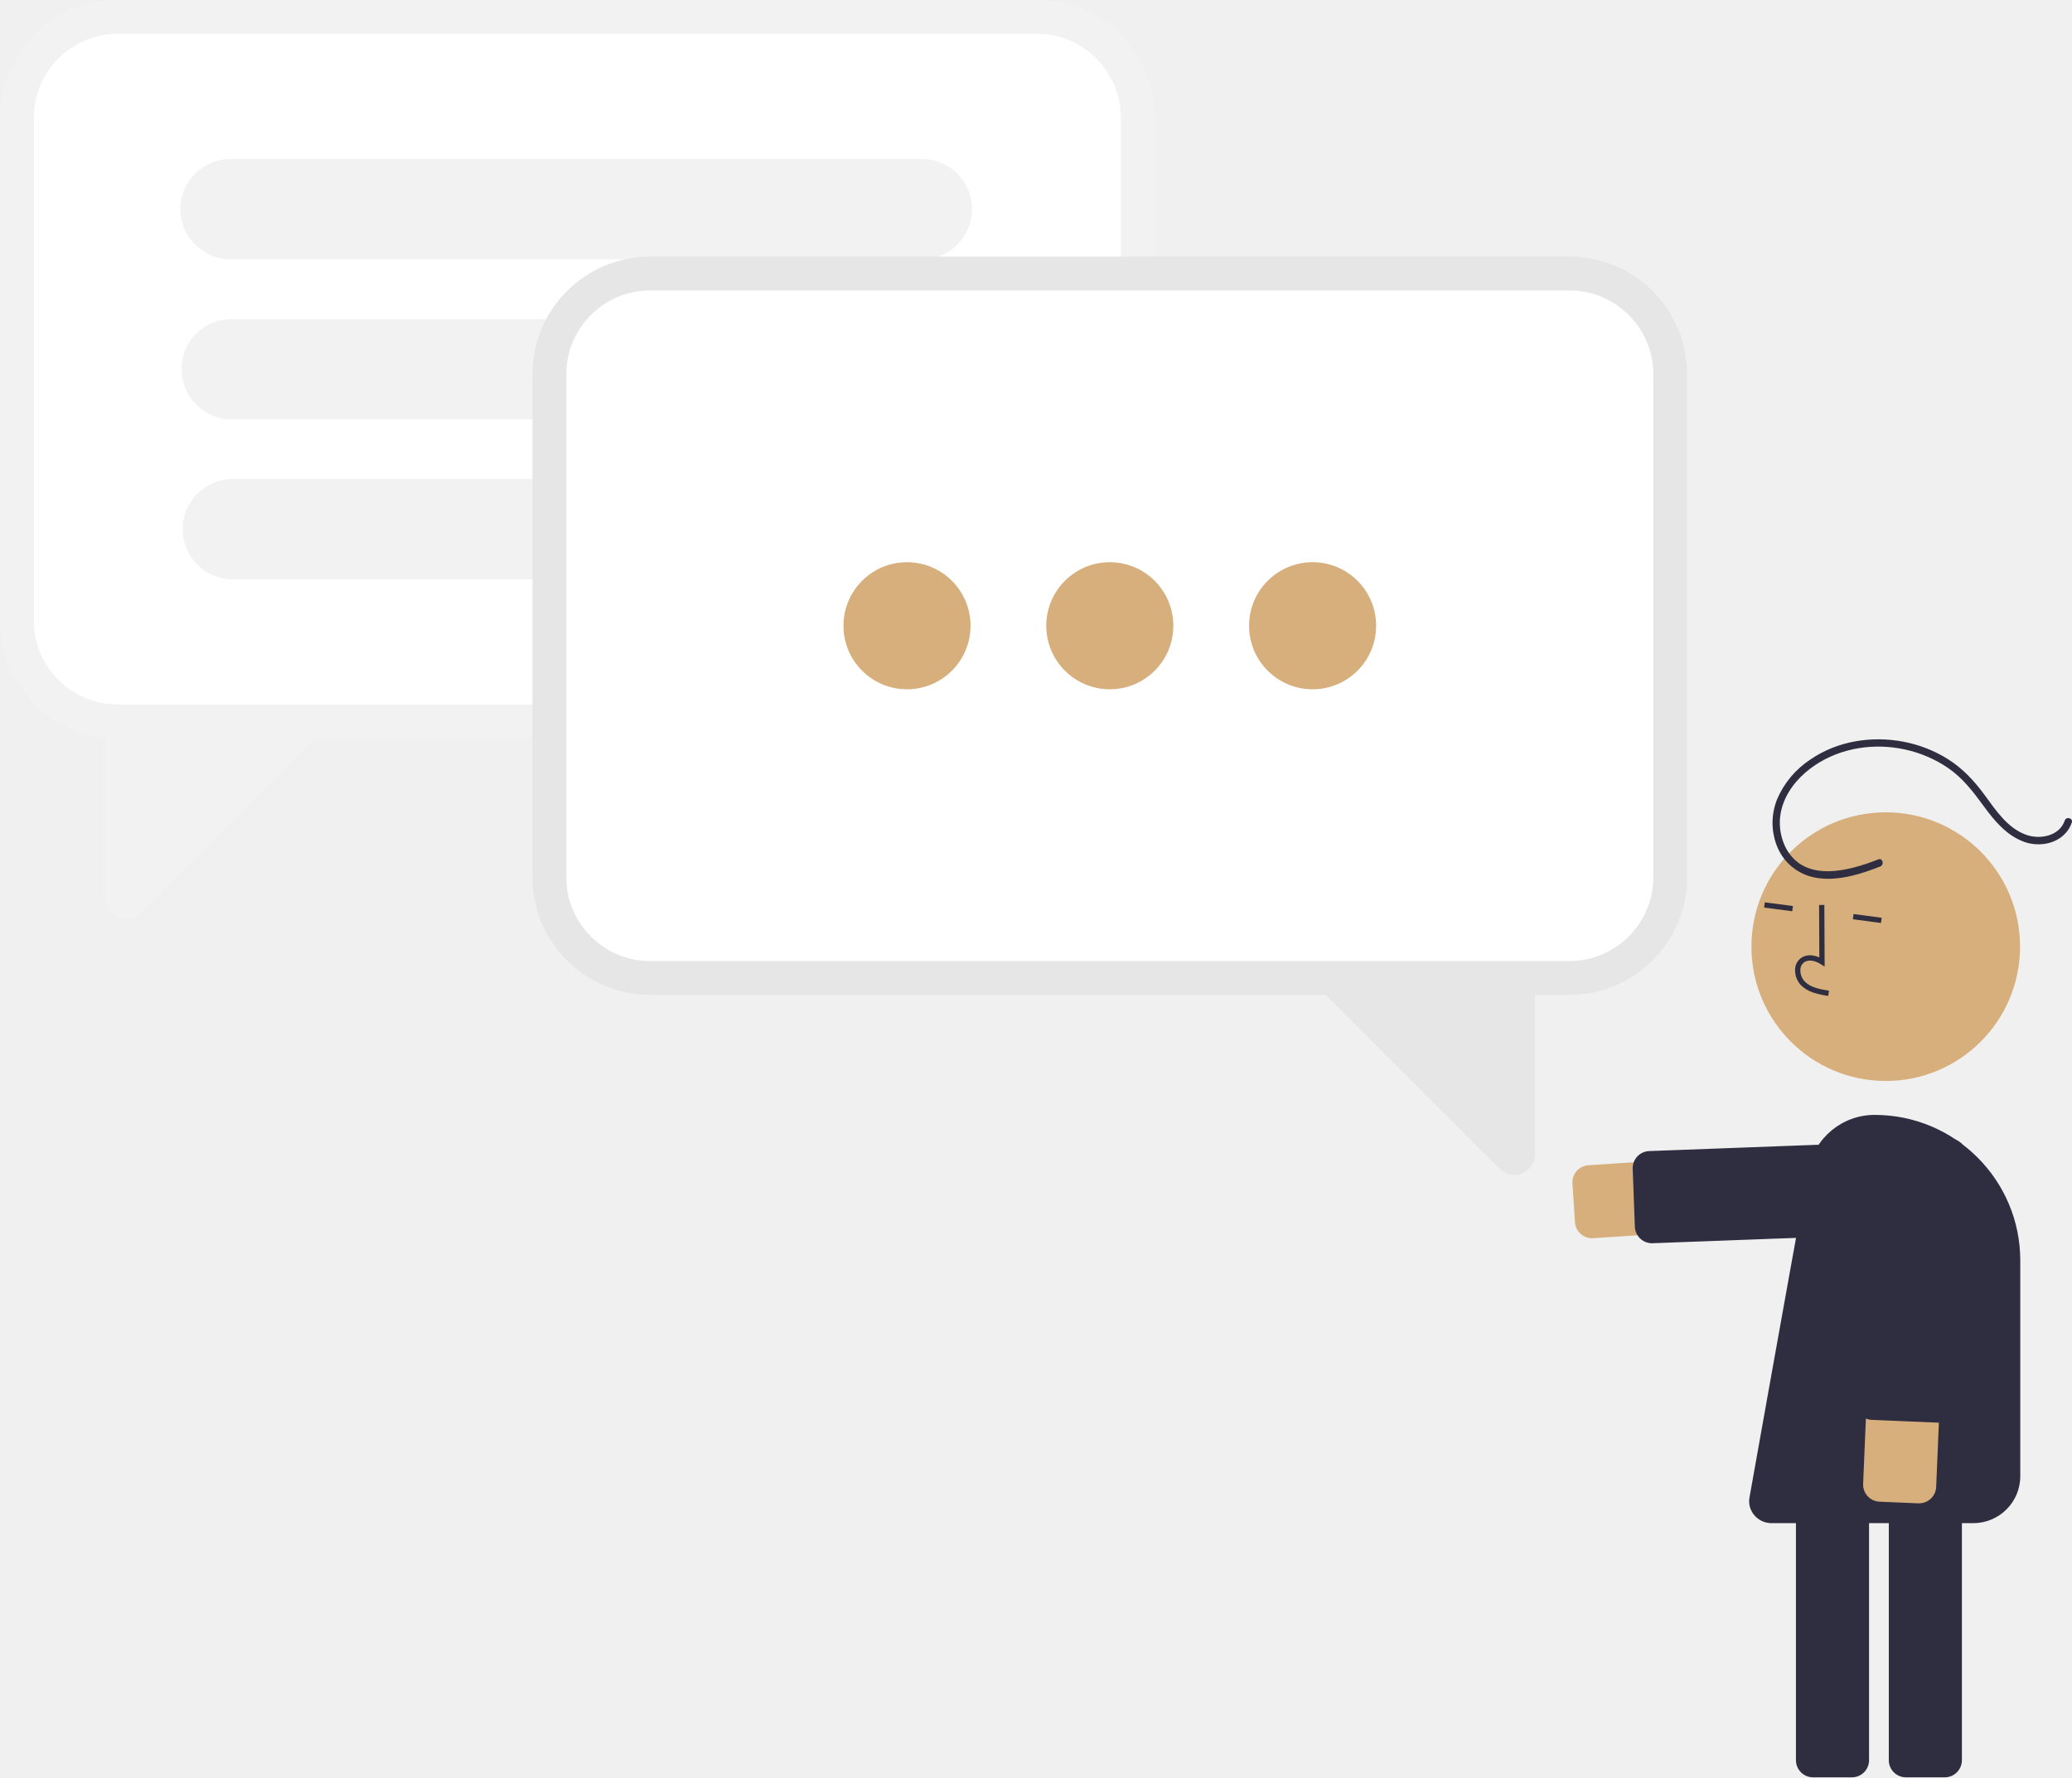
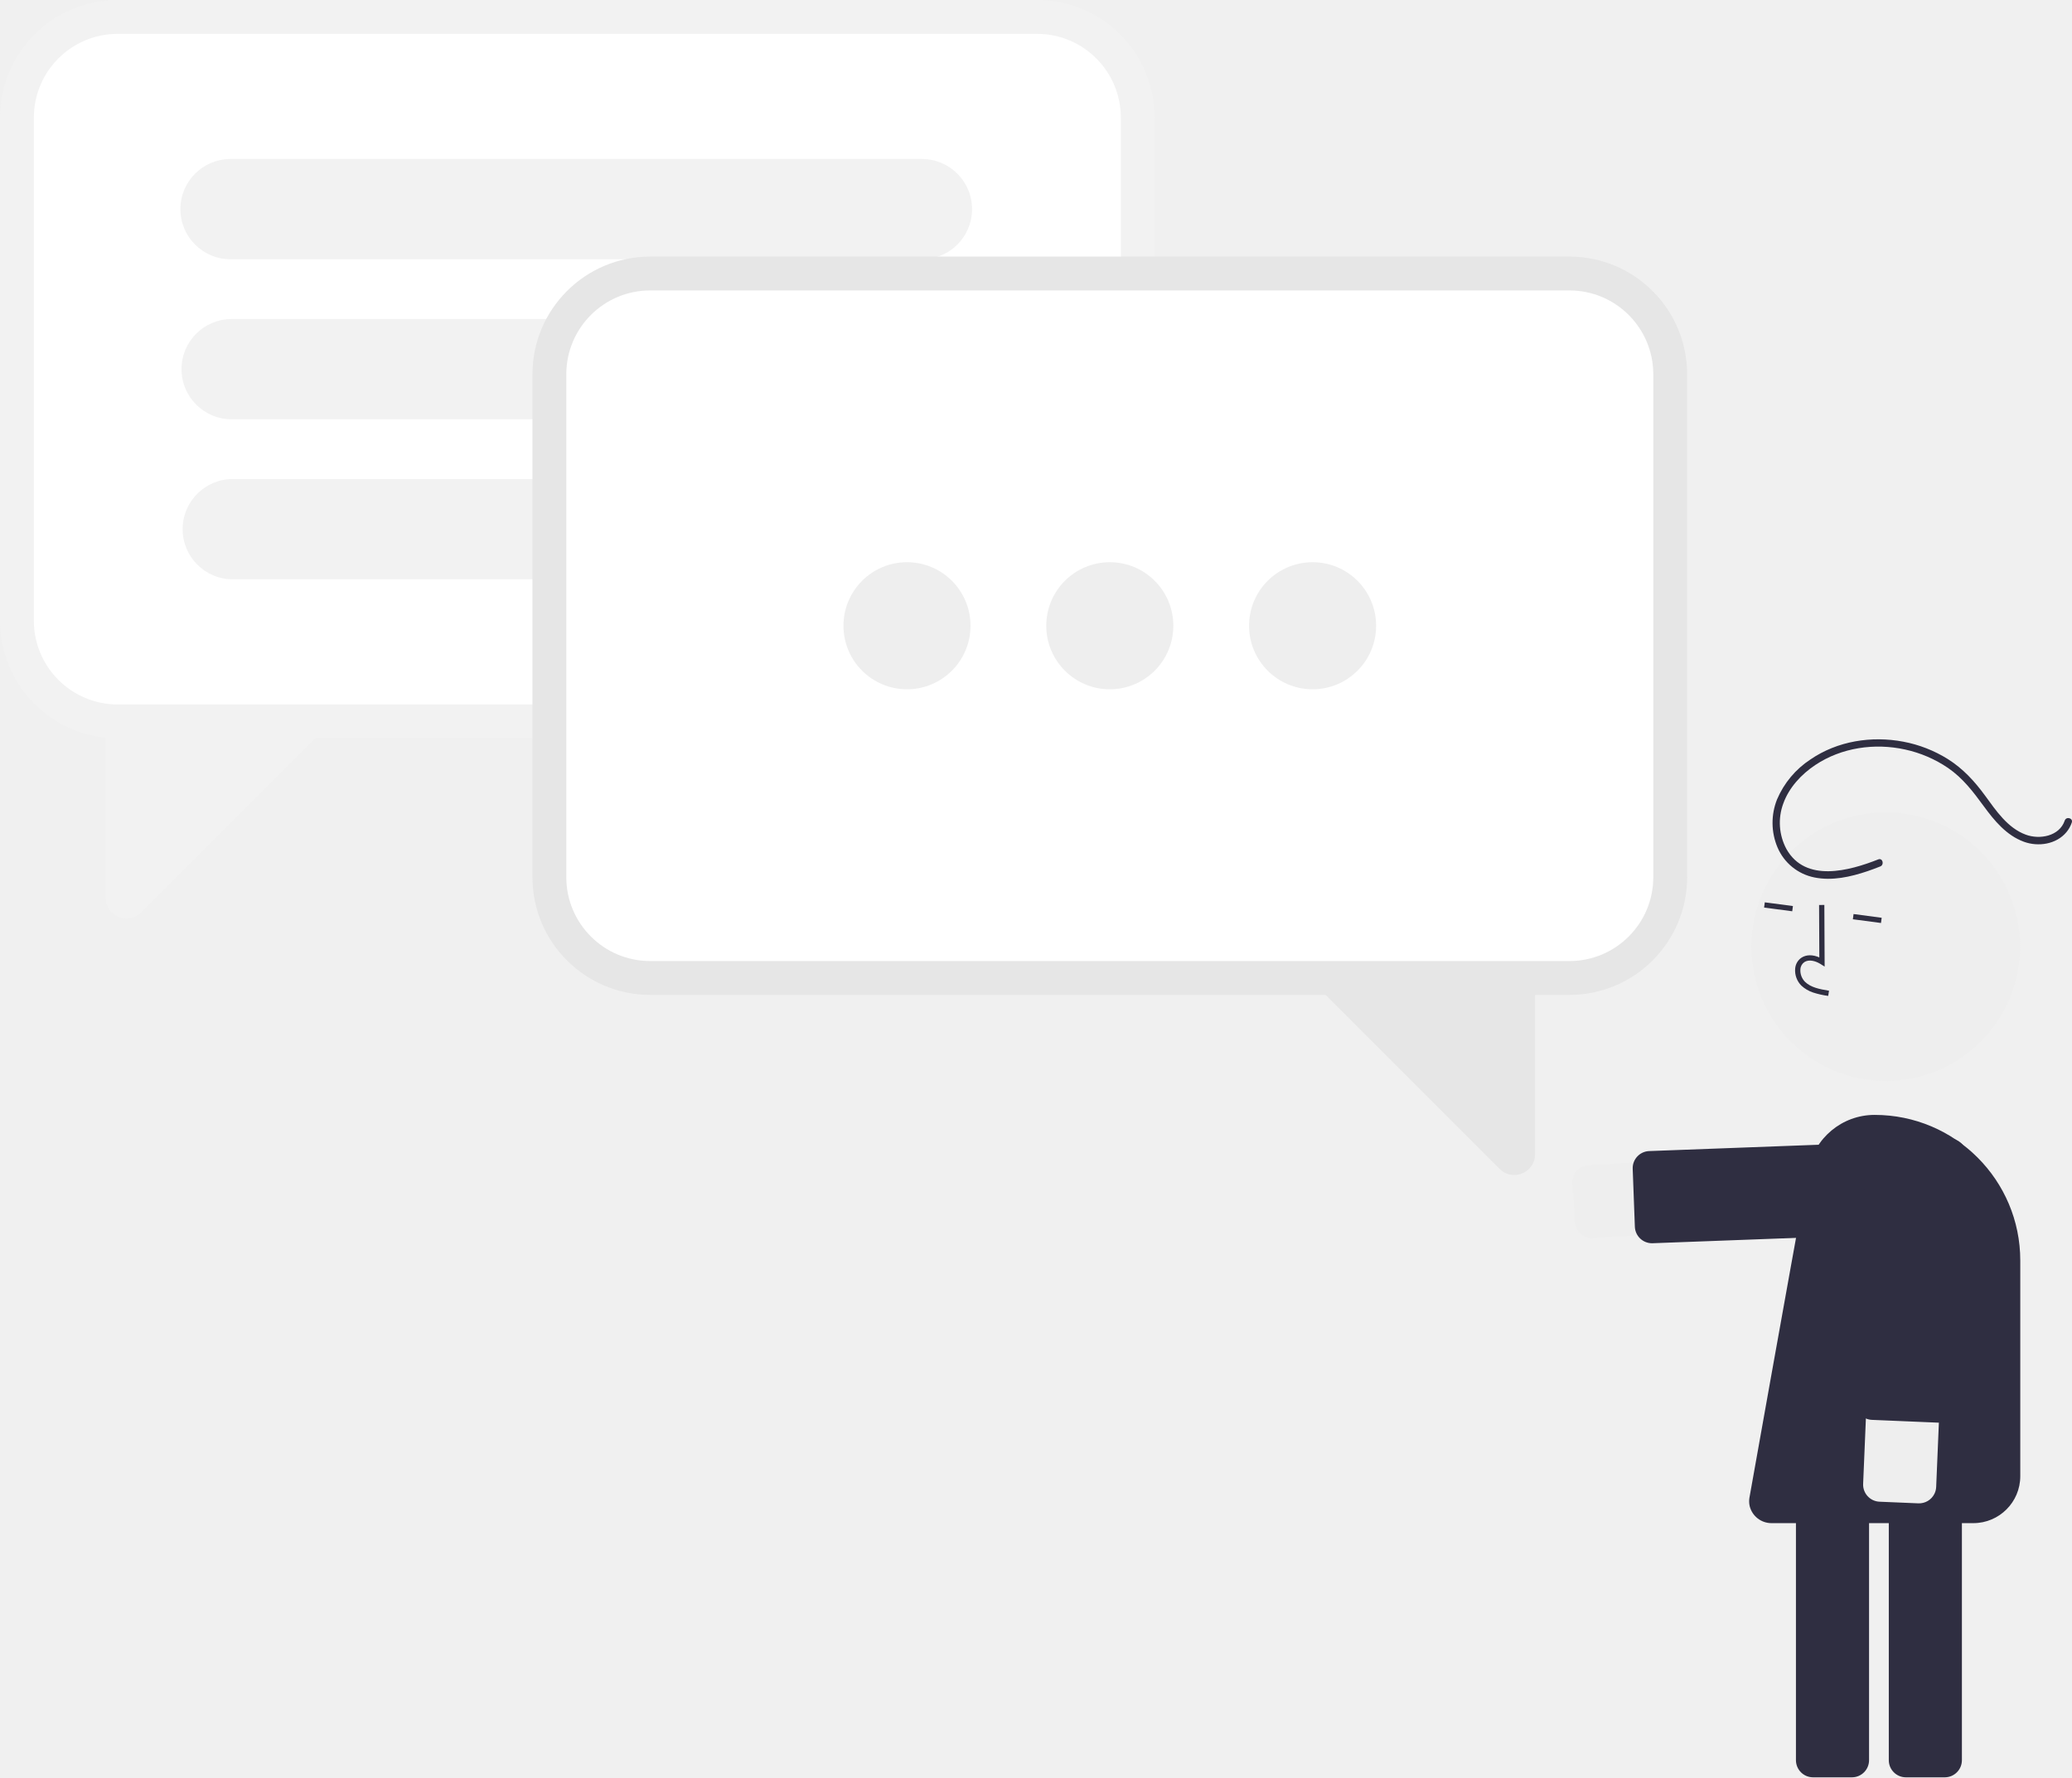
<svg xmlns="http://www.w3.org/2000/svg" id="a4f494f4-8afa-4254-8a66-0d2403d0190b" data-name="Layer 1" width="847.997" height="727.305" viewBox="0 0 847.997 727.305">
-   <path d="M827.57,593.051a7.006,7.006,0,0,1-6.98-6.548l-1.04-15.874a7.006,7.006,0,0,1,6.533-7.449L950.446,555.037A14.96,14.96,0,1,1,952.401,584.892L828.038,593.036Q827.803,593.051,827.57,593.051Z" transform="translate(-176.0013 -86.34729)" fill="#d6af7c" />
+   <path d="M827.57,593.051a7.006,7.006,0,0,1-6.98-6.548l-1.04-15.874a7.006,7.006,0,0,1,6.533-7.449L950.446,555.037A14.96,14.96,0,1,1,952.401,584.892L828.038,593.036Q827.803,593.051,827.57,593.051Z" transform="translate(-176.0013 -86.34729)" fill="#eeeeee" />
  <path d="M852.092,595.098a7.015,7.015,0,0,1-6.998-6.745l-.886-23.709a7.005,7.005,0,0,1,6.739-7.262l102.267-3.822a7.006,7.006,0,0,1,7.262,6.739l.886,23.709a7.005,7.005,0,0,1-6.739,7.262l-102.267,3.822C852.268,595.096,852.18,595.098,852.092,595.098Z" transform="translate(-176.0013 -86.34729)" fill="#2f2e41" />
  <path d="M971.933,813.653H956.025a7.014,7.014,0,0,1-7.006-7.006V674.064a7.014,7.014,0,0,1,7.006-7.006h15.908a7.014,7.014,0,0,1,7.006,7.006v132.583A7.014,7.014,0,0,1,971.933,813.653Z" transform="translate(-176.0013 -86.34729)" fill="#2f2e41" />
  <path d="M933.933,813.653H918.025a7.014,7.014,0,0,1-7.006-7.006V674.064a7.014,7.014,0,0,1,7.006-7.006h15.908a7.014,7.014,0,0,1,7.006,7.006v132.583A7.014,7.014,0,0,1,933.933,813.653Z" transform="translate(-176.0013 -86.34729)" fill="#2f2e41" />
-   <circle cx="771.771" cy="387.379" r="54.967" fill="#d6af7c" />
+   <circle cx="771.771" cy="387.379" r="54.967" fill="#eeeeee" />
  <path d="M918.019,492.494a13.036,13.036,0,0,1-4.76-2.794,8.766,8.766,0,0,1-2.562-6.94,5.897,5.897,0,0,1,2.622-4.539c1.966-1.261,4.595-1.265,7.271-.085l-.101-21.458,2.155-.01.119,25.227-1.661-1.045c-1.926-1.209-4.676-2.061-6.62-.814a3.787,3.787,0,0,0-1.64,2.93,6.624,6.624,0,0,0,1.905,5.174c2.38,2.274,5.853,2.985,9.813,3.62l-.342,2.128A35.528,35.528,0,0,1,918.019,492.494Z" transform="translate(-176.0013 -86.34729)" fill="#2f2e41" />
  <rect x="902.804" y="451.617" width="2.155" height="11.61" transform="matrix(0.13093, -0.99139, 0.99139, 0.13093, 156.0531, 1207.286)" fill="#2f2e41" />
  <rect x="939.133" y="456.413" width="2.155" height="11.61" transform="translate(182.8707 1247.471) rotate(-82.4768)" fill="#2f2e41" />
  <path d="M983.615,709.636H900.98a9.177,9.177,0,0,1-8.895-6.962,8.998,8.998,0,0,1-.121-3.32s16.141-90.643,24.126-134.176a27.575,27.575,0,0,1,27.128-22.599h0a59.612,59.612,0,0,1,59.612,59.612v88.229A19.216,19.216,0,0,1,983.615,709.636Z" transform="translate(-176.0013 -86.34729)" fill="#2f2e41" />
-   <path d="M967.68,697.659a7.017,7.017,0,0,1-6.565,3.875l-15.894-.67a7.005,7.005,0,0,1-6.704-7.294l5.245-124.519a14.959,14.959,0,1,1,29.892,1.259l-5.245,124.519A6.967,6.967,0,0,1,967.68,697.659Z" transform="translate(-176.0013 -86.34729)" fill="#d6af7c" />
+   <path d="M967.68,697.659a7.017,7.017,0,0,1-6.565,3.875l-15.894-.67a7.005,7.005,0,0,1-6.704-7.294l5.245-124.519a14.959,14.959,0,1,1,29.892,1.259l-5.245,124.519A6.967,6.967,0,0,1,967.68,697.659Z" transform="translate(-176.0013 -86.34729)" fill="#eeeeee" />
  <path d="M975.815,664.643a7.016,7.016,0,0,1-6.565,3.875l-27.147-1.144a7.014,7.014,0,0,1-6.704-7.294l4.307-102.248a7.005,7.005,0,0,1,7.294-6.705l27.147,1.143a7.005,7.005,0,0,1,6.704,7.294l-4.307,102.248A6.975,6.975,0,0,1,975.815,664.643Z" transform="translate(-176.0013 -86.34729)" fill="#2f2e41" />
  <path d="M944.717,438.022c-11.857,4.676-29.772,9.646-37.589-4.236a22.686,22.686,0,0,1-1.286-18.638c2.361-6.549,7.383-11.944,13.106-15.757,10.721-7.142,24.285-9.086,36.77-6.326a50.165,50.165,0,0,1,17.547,7.541c6.04,4.14,10.292,9.729,14.566,15.578,4.37,5.98,9.318,12.011,16.499,14.63,5.871,2.142,13.233,1.048,17.387-3.935a12.177,12.177,0,0,0,2.194-3.935c.623-1.832-2.273-2.618-2.893-.798-2.183,6.414-10.218,7.852-15.891,5.775-7.489-2.741-12.22-9.862-16.711-16.01-4.294-5.877-9.041-11.052-15.243-14.95a52.93,52.93,0,0,0-18.205-7.107c-12.998-2.473-26.997-.281-38.013,7.27A36.719,36.719,0,0,0,903.287,413.462a25.894,25.894,0,0,0,.179,19.644,20.849,20.849,0,0,0,15.097,12.303c7.264,1.472,14.81-.222,21.705-2.555,1.767-.598,3.512-1.254,5.247-1.938,1.775-.7,1.002-3.603-.798-2.893Z" transform="translate(-176.0013 -86.34729)" fill="#2f2e41" />
  <path d="M224.126,86.347H600.445a48.179,48.179,0,0,1,48.125,48.125V340.348a48.179,48.179,0,0,1-48.125,48.125H224.126a48.179,48.179,0,0,1-48.125-48.125V134.472A48.179,48.179,0,0,1,224.126,86.347Z" transform="translate(-176.0013 -86.34729)" fill="#f2f2f2" />
  <path d="M224.126,100.201H600.445a34.309,34.309,0,0,1,34.271,34.271V340.348a34.309,34.309,0,0,1-34.271,34.271H224.126a34.309,34.309,0,0,1-34.27-34.271V134.472A34.309,34.309,0,0,1,224.126,100.201Z" transform="translate(-176.0013 -86.34729)" fill="#fff" />
  <path d="M227.798,462.184a8.63,8.63,0,0,1-3.307-.669,8.368,8.368,0,0,1-5.247-7.853V382.492L314.127,379.3l-80.372,80.373A8.383,8.383,0,0,1,227.798,462.184Z" transform="translate(-176.0013 -86.34729)" fill="#f2f2f2" />
  <rect x="73.826" y="65.063" width="324" height="41.028" rx="20.514" fill="#f2f2f2" />
  <rect x="74.284" y="130.549" width="324" height="41.028" rx="20.514" fill="#f2f2f2" />
  <rect x="74.743" y="196.035" width="324" height="41.028" rx="20.514" fill="#f2f2f2" />
  <path d="M818.362,191.347H442.043a48.179,48.179,0,0,0-48.125,48.125V445.348a48.179,48.179,0,0,0,48.125,48.125H818.362a48.179,48.179,0,0,0,48.125-48.125V239.472A48.179,48.179,0,0,0,818.362,191.347Z" transform="translate(-176.0013 -86.34729)" fill="#e6e6e6" />
  <path d="M818.362,205.201H442.043a34.309,34.309,0,0,0-34.271,34.271V445.348a34.309,34.309,0,0,0,34.271,34.271H818.362a34.309,34.309,0,0,0,34.271-34.271V239.472A34.309,34.309,0,0,0,818.362,205.201Z" transform="translate(-176.0013 -86.34729)" fill="#fff" />
  <path d="M789.734,564.673,709.361,484.3l94.883,3.192V558.662a8.368,8.368,0,0,1-5.247,7.853,8.63,8.63,0,0,1-3.307.669A8.383,8.383,0,0,1,789.734,564.673Z" transform="translate(-176.0013 -86.34729)" fill="#e6e6e6" />
-   <circle cx="371.201" cy="256.063" r="26" fill="#d6af7c" />
-   <circle cx="454.201" cy="256.063" r="26" fill="#d6af7c" />
-   <circle cx="537.201" cy="256.063" r="26" fill="#d6af7c" />
+   <circle cx="371.201" cy="256.063" r="26" fill="#eeeeee" />
+   <circle cx="454.201" cy="256.063" r="26" fill="#eeeeee" />
+   <circle cx="537.201" cy="256.063" r="26" fill="#eeeeee" />
</svg>
